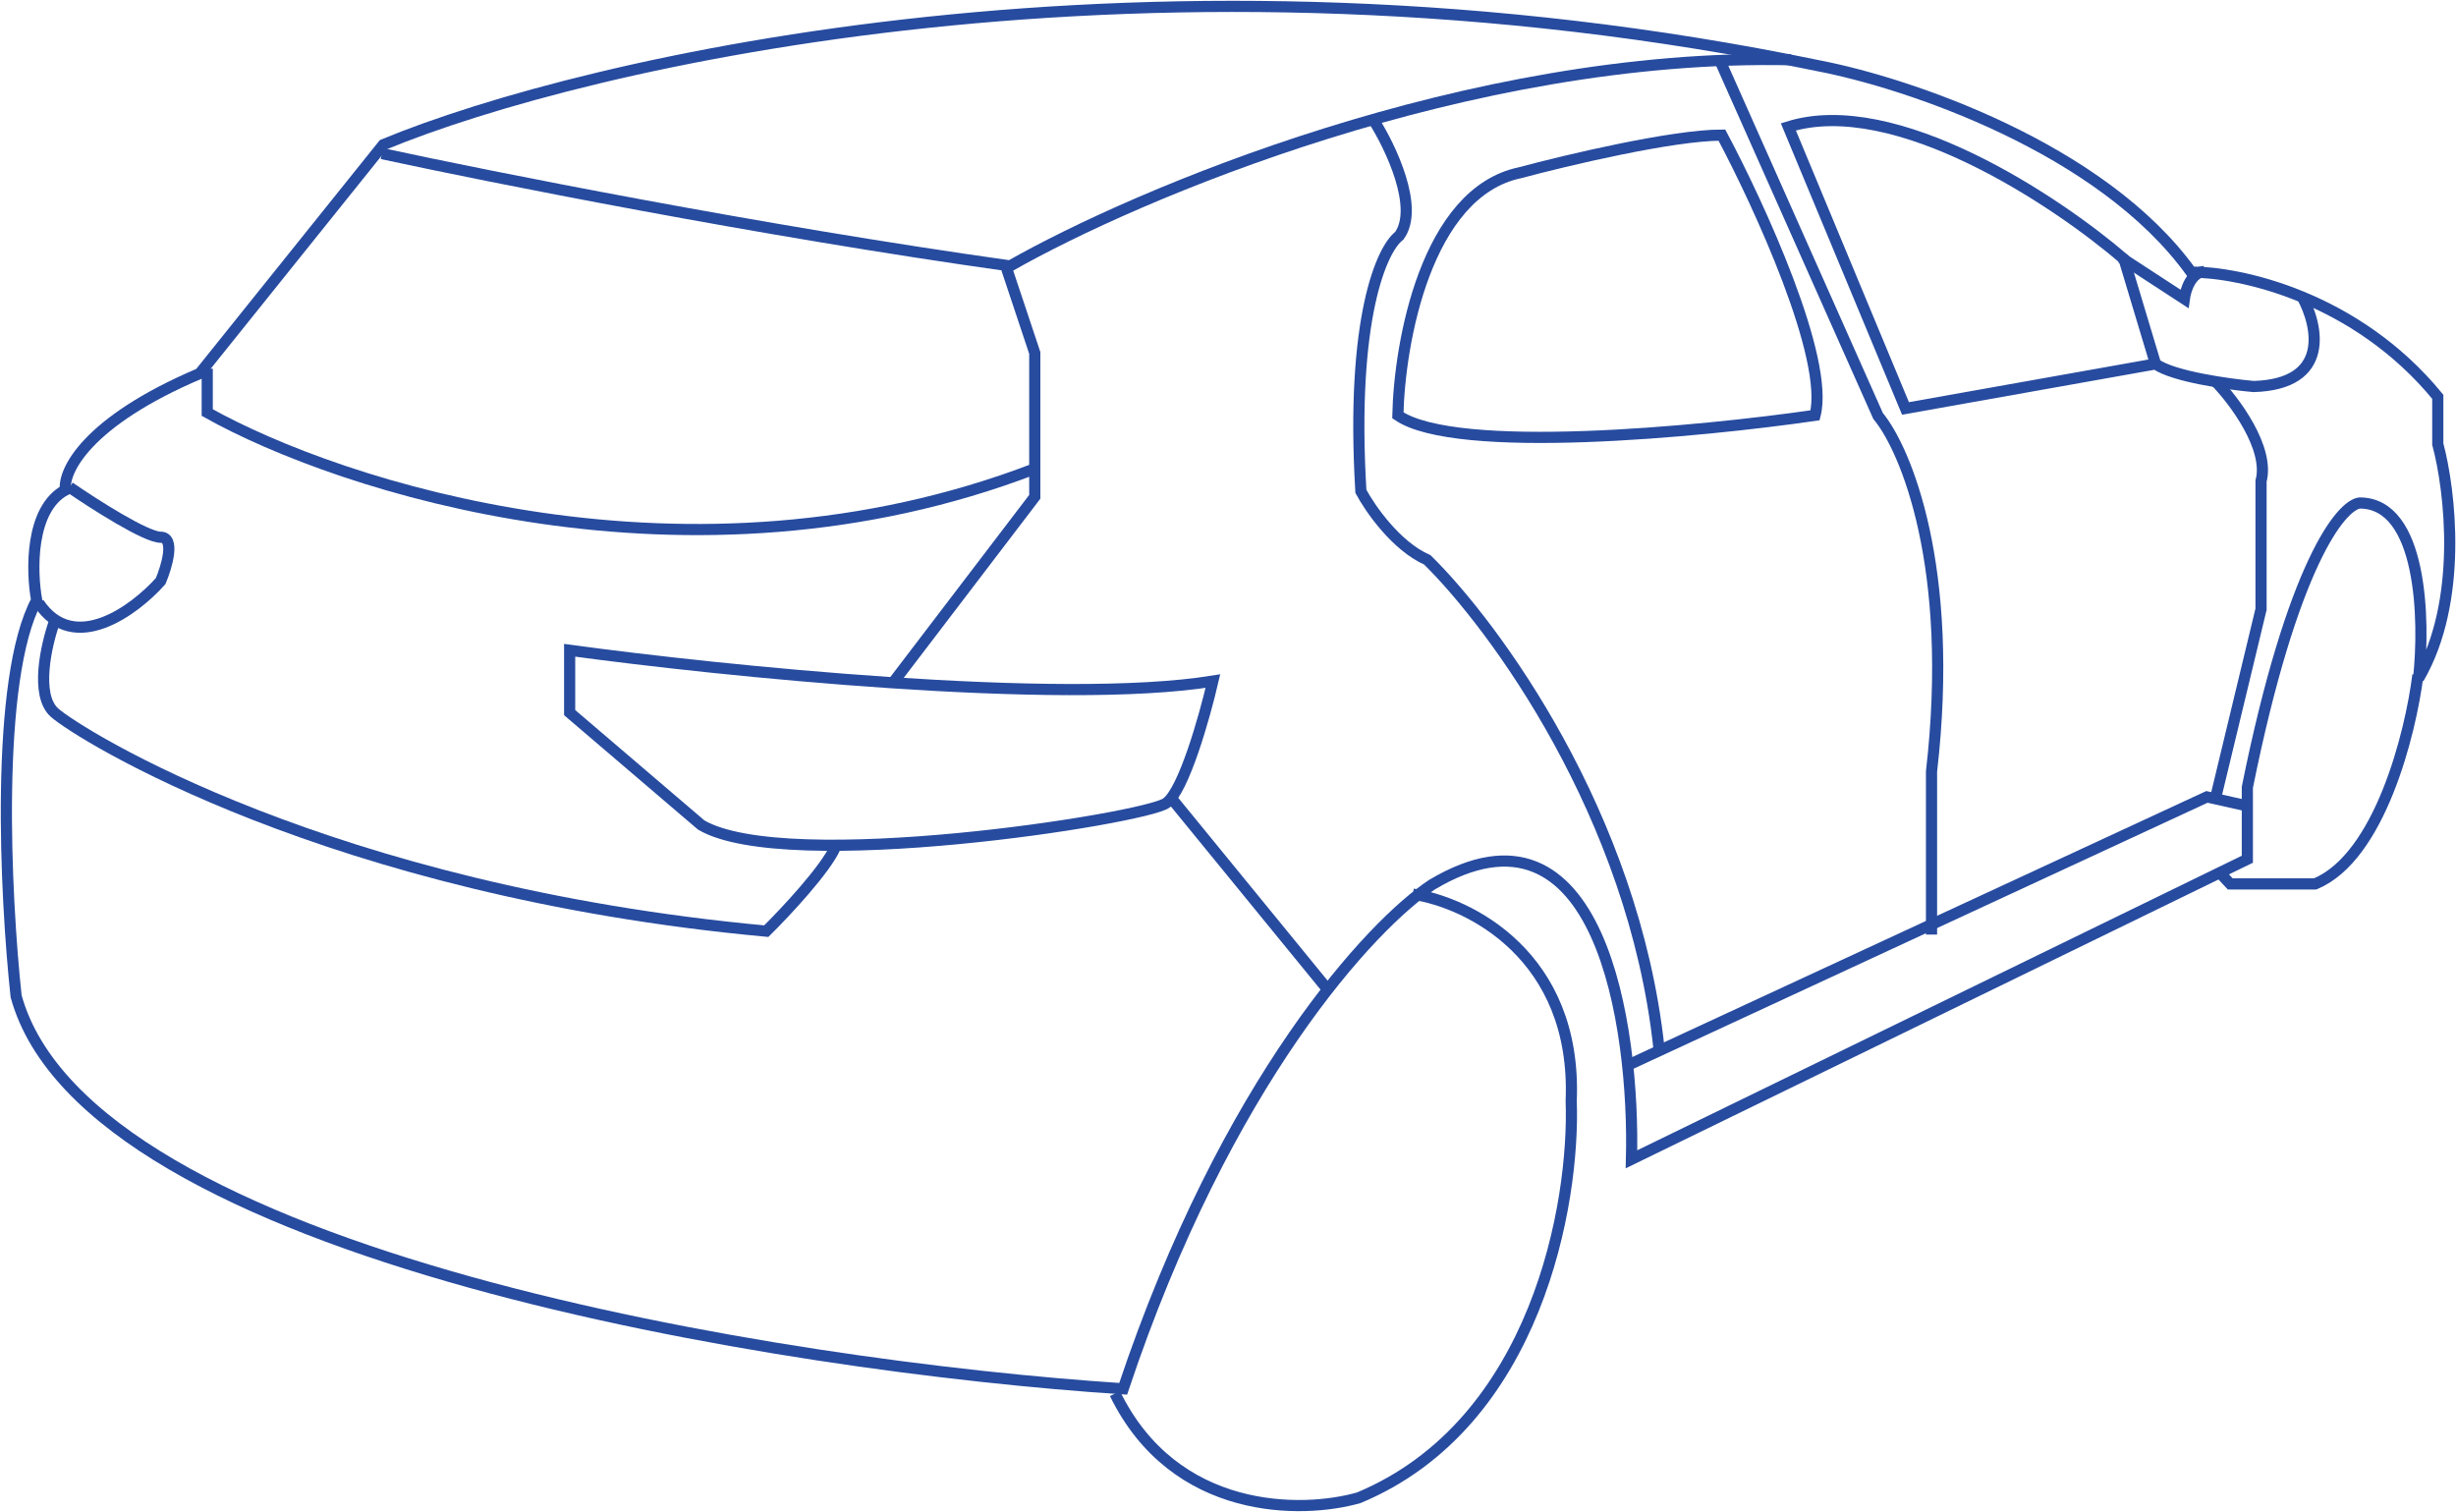
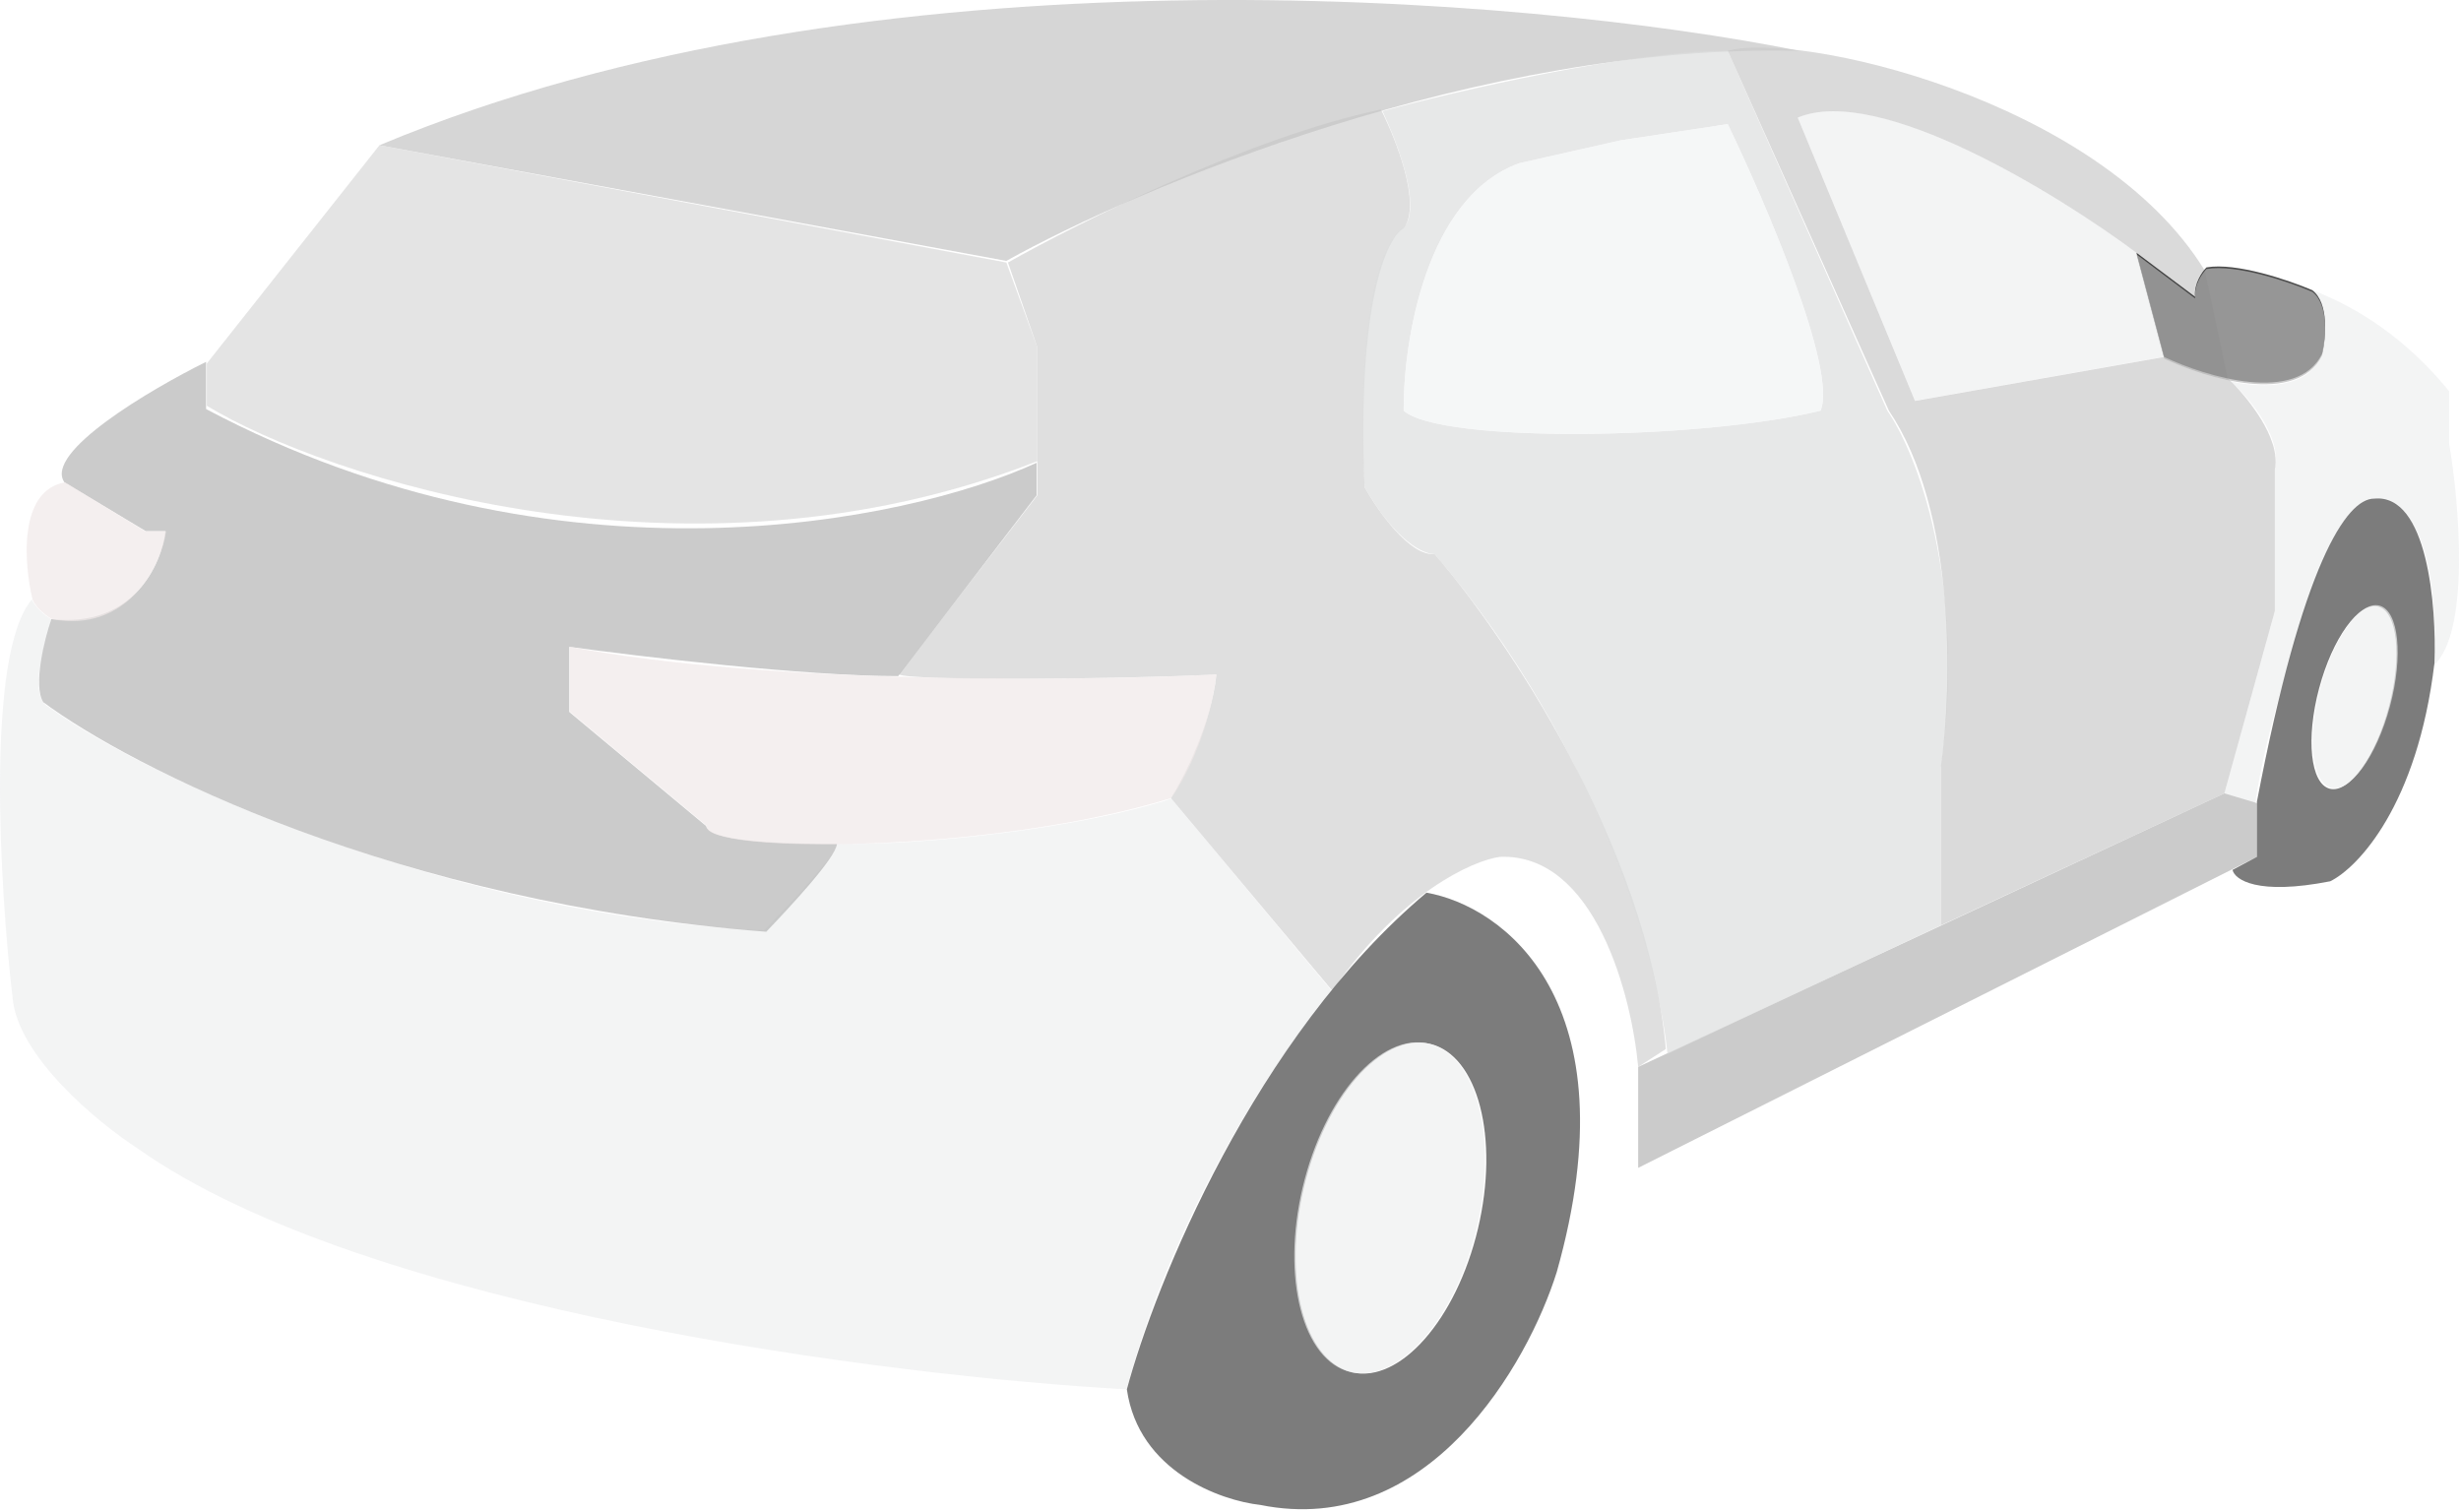
- <svg xmlns="http://www.w3.org/2000/svg" width="385" height="237" viewBox="0 0 385 237" fill="none">
-   <path d="M221.493 140.162C230.156 141.451 247.245 149.741 246.3 172.593C246.873 188.451 241.016 223.087 213.01 234.771C204.168 237.313 184.144 237.606 174.779 218.448" stroke="#274B9F" stroke-width="1.749" />
-   <path d="M215.373 18.923C218.021 23.111 222.525 32.583 219.346 36.964C216.661 38.969 211.7 49.786 213.332 77.02C214.764 79.705 218.852 85.611 223.749 87.759C234.201 98.032 256.094 127.707 260.046 164.219" stroke="#274B9F" stroke-width="1.749" />
-   <path d="M284.526 65.099C286.846 56.25 275.756 32.13 269.922 21.177C262.19 21.177 245.58 25.114 238.242 27.083C223.551 30.176 219.378 53.715 219.127 65.099C228.233 71.37 266.521 67.712 284.526 65.099Z" stroke="#274B9F" stroke-width="1.749" />
-   <path d="M379.031 105.798C377.886 114.962 373.061 134.342 362.923 138.552H349.607L348.104 136.941" stroke="#274B9F" stroke-width="1.749" />
-   <path d="M347.352 59.837C350.287 62.88 355.814 70.254 354.439 75.408V95.49L347.352 124.914" stroke="#274B9F" stroke-width="1.749" />
-   <path d="M360.881 46.519C363.387 51.065 365.37 60.243 353.256 60.587C349.283 60.229 340.649 59.019 337.9 57.043M337.9 57.043L332.96 40.613C322.4 31.52 297.092 14.646 280.34 19.887L298.703 64.023L337.9 57.043ZM255.104 167.009L345.954 124.912L352.183 126.309" stroke="#274B9F" stroke-width="1.749" />
-   <path d="M332.533 40.399L342.413 46.842C342.592 45.482 343.465 42.718 345.527 42.547" stroke="#274B9F" stroke-width="1.749" />
-   <path d="M269.6 9.469L294.406 65.203C298.738 70.43 306.477 88.893 302.783 120.938V146.496" stroke="#274B9F" stroke-width="1.749" />
-   <path d="M8.544 97.421C7.255 101.036 5.451 108.954 8.544 111.704C12.41 115.14 51.499 139.624 120.12 145.96C123.091 143.025 129.42 136.274 130.966 132.752" stroke="#274B9F" stroke-width="1.749" />
-   <path d="M183.799 125.342L208.283 155.303" stroke="#274B9F" stroke-width="1.749" />
-   <path d="M190.134 106.763C166.165 110.629 112.922 105.152 89.297 101.931V111.703L109.915 129.315C123.232 137.154 179.396 128.348 182.832 125.878C185.581 123.902 188.846 112.312 190.134 106.763Z" stroke="#274B9F" stroke-width="1.749" />
-   <path d="M10.901 76.374C14.695 78.987 22.864 84.213 25.183 84.213C27.503 84.213 26.15 88.795 25.183 91.086C21.103 95.668 11.567 102.77 6.068 94.522" stroke="#274B9F" stroke-width="1.749" />
-   <path d="M157.808 42.116L162.211 55.325V73.473M139.767 107.3L162.211 77.876V73.473M32.486 57.794V64.667C53.176 76.265 108.088 94.263 162.211 73.473" stroke="#274B9F" stroke-width="1.749" />
-   <path d="M59.867 24.075C76.369 27.655 119.167 36.188 158.342 41.687C178.102 30.447 230.249 8.246 280.765 9.363" stroke="#274B9F" stroke-width="1.749" />
-   <path d="M2.527 156.163C13.782 197.056 122.91 214.224 176.067 217.696C192.218 169.329 215.085 144.851 224.499 138.659C250.788 123.023 256.286 160.852 255.749 181.721L352.291 134.685V123.41C359.336 88.53 366.967 79.166 369.903 78.844C379.696 78.844 380.14 97.171 379.138 106.335C386.183 94.222 384.078 76.803 382.145 69.608V62.198C369.258 46.477 351.002 42.618 343.485 42.654C329.396 23.066 298.74 12.943 285.173 10.33C180.964 -11.234 91.695 9.578 60.087 22.679L31.307 58.547C13.524 66.107 9.866 73.868 10.259 76.803C4.675 79.81 4.926 89.582 5.749 94.093C-0.866 106.378 0.845 140.592 2.527 156.163Z" stroke="#274B9F" stroke-width="1.749" />
+ <svg xmlns="http://www.w3.org/2000/svg" width="407" height="250" viewBox="0 0 407 250" fill="none">
+   <g id="vehicle-classic-back">
+     <path id="fenderFrontRight" opacity="0.7" d="M405.033 73.309V64.691C397.781 55.792 389.615 50.716 382.412 47.986C385.859 51.642 384.386 57.415 383.219 59.844C380.85 64.584 372.717 63.973 368.946 63.075C376.271 69.97 376.846 75.463 376.218 77.349V101.047L367.869 131.209L372.986 132.825C374.709 120.114 381.245 100.778 384.297 92.699C387.528 84.081 391.568 82.286 393.184 82.465C402.448 83.543 403.148 101.406 402.34 110.204C408.588 104.817 406.739 83.363 405.033 73.309Z" fill="#EEEFF0" />
+     <path id="rockerpanelRight" opacity="0.7" d="M367.869 131.209L270.92 176.452V193.149L373.255 141.712V132.825L367.869 131.209Z" fill="#B5B5B5" />
+     <path id="fenderBackRight" opacity="0.7" d="M228.37 18.102C206.826 22.626 178.28 36.863 166.7 43.416L171.547 57.42V81.926L148.656 111.55C151.026 112.627 184.743 112.358 201.17 111.55C200.309 119.737 195.784 128.606 193.63 132.017L220.291 163.795L220.56 163.525C231.763 147.583 243.541 142.34 248.029 141.712C263.756 141.065 269.843 164.603 270.92 176.452L275.498 173.49C272.482 139.88 248.747 104.907 237.257 91.621C233.164 92.052 227.831 84.44 225.677 80.58C224.384 49.772 229.447 39.197 232.14 37.761C235.156 33.883 230.883 23.039 228.37 18.102Z" fill="#D2D2D2" />
+     <path id="roof" opacity="0.7" d="M166.43 43.147L62.748 24.026C143.97 -10.014 253.145 -0.57 297.58 8.407C244.797 7.114 188.154 31.028 166.43 43.147Z" fill="#C4C4C4" />
+     <path id="windshieldBack" opacity="0.7" d="M34.202 67.115V60.113L62.748 24.026L166.43 43.416L171.547 57.42V76.271C113.916 98.893 53.772 78.964 34.202 67.115Z" fill="#D9D9D9" />
+     <path id="bumperRear" opacity="0.7" d="M8.618 102.394C7.343 101.969 5.617 100.047 5.263 99.162C-2.382 108.081 -0.046 146.769 2.078 164.997C2.927 174.766 16.236 185.704 22.784 189.951C60.586 216.71 147.553 227.647 186.31 229.771C194.381 199.189 212.326 173.138 220.29 163.935L193.743 132.08C179.087 136.864 153.503 139.827 138.422 139.557C138.422 141.256 130.209 149.954 126.315 153.848C76.482 151.676 25.6 129.678 8.079 116.936C4.681 115.237 7.202 106.641 8.618 102.394Z" fill="#EEEFF0" />
+     <path id="trunk" opacity="0.7" d="M24.121 87.851L10.656 79.772C7.209 74.817 24.839 64.422 34.085 59.843V67.653C92.255 98.462 149.886 86.415 171.43 76.54V81.926L148.539 111.819C133.027 111.819 105.81 108.587 94.14 106.972V117.744L116.761 136.595C117.417 139.557 133.036 139.557 138.422 139.557C138.207 141.927 130.496 150.15 126.725 154.1C65.54 149.36 21.518 126.81 7.155 116.128C5.431 113.327 7.334 105.805 8.501 102.393C22.074 103.902 26.724 93.327 27.352 87.851H24.121Z" fill="#B5B5B5" />
+     <path id="doorBackRight" opacity="0.7" fill-rule="evenodd" clip-rule="evenodd" d="M228.639 18.371C240.937 15.05 269.573 8.407 285.731 8.407L312.123 67.923C316.88 74.745 325.318 96.092 321.01 126.9V153.023L275.767 174.298C274.42 160.204 264.833 123.938 237.256 91.621C235.551 91.711 230.847 89.629 225.676 80.58C224.868 68.372 225.03 42.662 232.14 37.492C233.486 36.594 234.671 31.513 228.639 18.371ZM232.141 67.923C232.051 56.612 235.75 32.59 251.262 26.989L267.959 23.218L285.733 20.526C292.016 33.542 303.884 61.244 301.083 67.923C281.154 72.77 238.174 73.309 232.141 67.923Z" fill="#DDDEDE" />
+     <path id="windowBackRight" opacity="0.7" d="M251.262 26.989C235.75 32.59 232.051 56.612 232.141 67.923C238.174 73.309 281.154 72.77 301.083 67.923C303.884 61.244 292.016 33.542 285.733 20.525L267.959 23.218L251.262 26.989Z" fill="#F1F3F4" />
+     <path id="taillightLeft" opacity="0.7" d="M23.969 87.851L10.773 79.772C3.017 81.065 3.951 93.237 5.387 99.162C6.033 100.67 7.811 101.945 8.619 102.393C20.899 104.763 26.662 93.776 27.47 87.851H23.969Z" fill="#F0E8E8" />
+     <path id="taillightRight" opacity="0.7" d="M94.257 117.744V106.972C127.004 113.22 179.177 112.627 201.17 111.55C199.878 121.676 195.605 129.414 193.63 132.017C163.468 141.281 116.07 141.173 116.878 136.595L94.257 117.744Z" fill="#F0E8E8" />
+     <path id="wheelBackRight" opacity="0.7" fill-rule="evenodd" clip-rule="evenodd" d="M235.91 147.636C248.388 149.791 270.166 165.357 257.454 210.384C252.697 225.555 236.233 254.496 208.441 248.894C201.888 248.176 188.297 243.347 186.358 229.774C191.026 212.359 207.472 171.551 235.91 147.636ZM223.58 226.955C231.524 228.843 240.854 218.213 244.42 203.213C247.986 188.212 244.438 174.521 236.495 172.633C228.551 170.744 219.221 181.374 215.655 196.374C212.089 211.375 215.637 225.066 223.58 226.955Z" fill="#454545" />
+     <ellipse id="hubcapBackRight" opacity="0.7" cx="229.82" cy="199.761" rx="14.783" ry="27.918" transform="rotate(13.3729 229.82 199.761)" fill="#EEEFF0" />
+     <path id="windowFrontRight" opacity="0.7" d="M316.701 66.28L297.312 19.421C310.669 13.819 340.221 31.988 353.327 41.773L357.905 59.008L316.701 66.28Z" fill="#EEEFF0" />
+     <path id="doorFrontRight" opacity="0.7" fill-rule="evenodd" clip-rule="evenodd" d="M285.731 8.407C297.042 5.175 347.133 16.217 364.637 44.763L368.408 62.537C371.46 65.409 377.295 72.447 376.217 77.618V101.047L367.869 131.209L321.01 153.023V126.631C322.806 113.974 323.595 84.512 312.392 67.923L285.731 8.407ZM297.312 19.448L316.701 66.307L357.905 59.036L353.327 41.8C340.221 32.016 310.669 13.847 297.312 19.448Z" fill="#CACACA" />
+     <path id="mirrorRight" opacity="0.7" d="M357.904 59.036L353.326 41.8L363.021 49.072C362.806 46.917 364.188 44.942 364.906 44.224C369.861 43.362 378.641 46.379 382.411 47.994C385.212 50.149 384.655 55.894 384.027 58.497C379.933 66.9 364.906 62.357 357.904 59.036Z" fill="black" />
+     <path id="mirrorRight_2" opacity="0.7" d="M357.904 59.305L353.326 42.07L363.021 49.341C362.806 47.187 364.188 45.212 364.906 44.494C369.861 43.632 378.641 46.648 382.411 48.264C385.212 50.418 384.655 56.163 384.027 58.767C379.933 67.169 364.906 62.627 357.904 59.305Z" fill="#B5B5B5" />
+     <path id="wheelFrontRight" opacity="0.7" fill-rule="evenodd" clip-rule="evenodd" d="M369.215 143.866C369.574 145.482 373.308 148.121 385.373 145.751C389.951 143.507 399.808 133.148 402.608 109.665C402.968 100.239 401.477 81.603 392.644 82.465C388.066 82.465 380.795 93.13 373.254 132.556V141.712L369.215 143.866ZM385.283 130.439C388.467 131.289 392.847 125.237 395.066 116.921C397.284 108.606 396.502 101.176 393.318 100.326C390.134 99.477 385.754 105.529 383.535 113.844C381.316 122.16 382.098 129.59 385.283 130.439Z" fill="#454545" />
+     <ellipse id="hubcapFrontRight" opacity="0.7" cx="389.501" cy="115.218" rx="5.967" ry="15.583" transform="rotate(14.9401 389.501 115.218)" fill="#EEEFF0" />
+   </g>
</svg>
